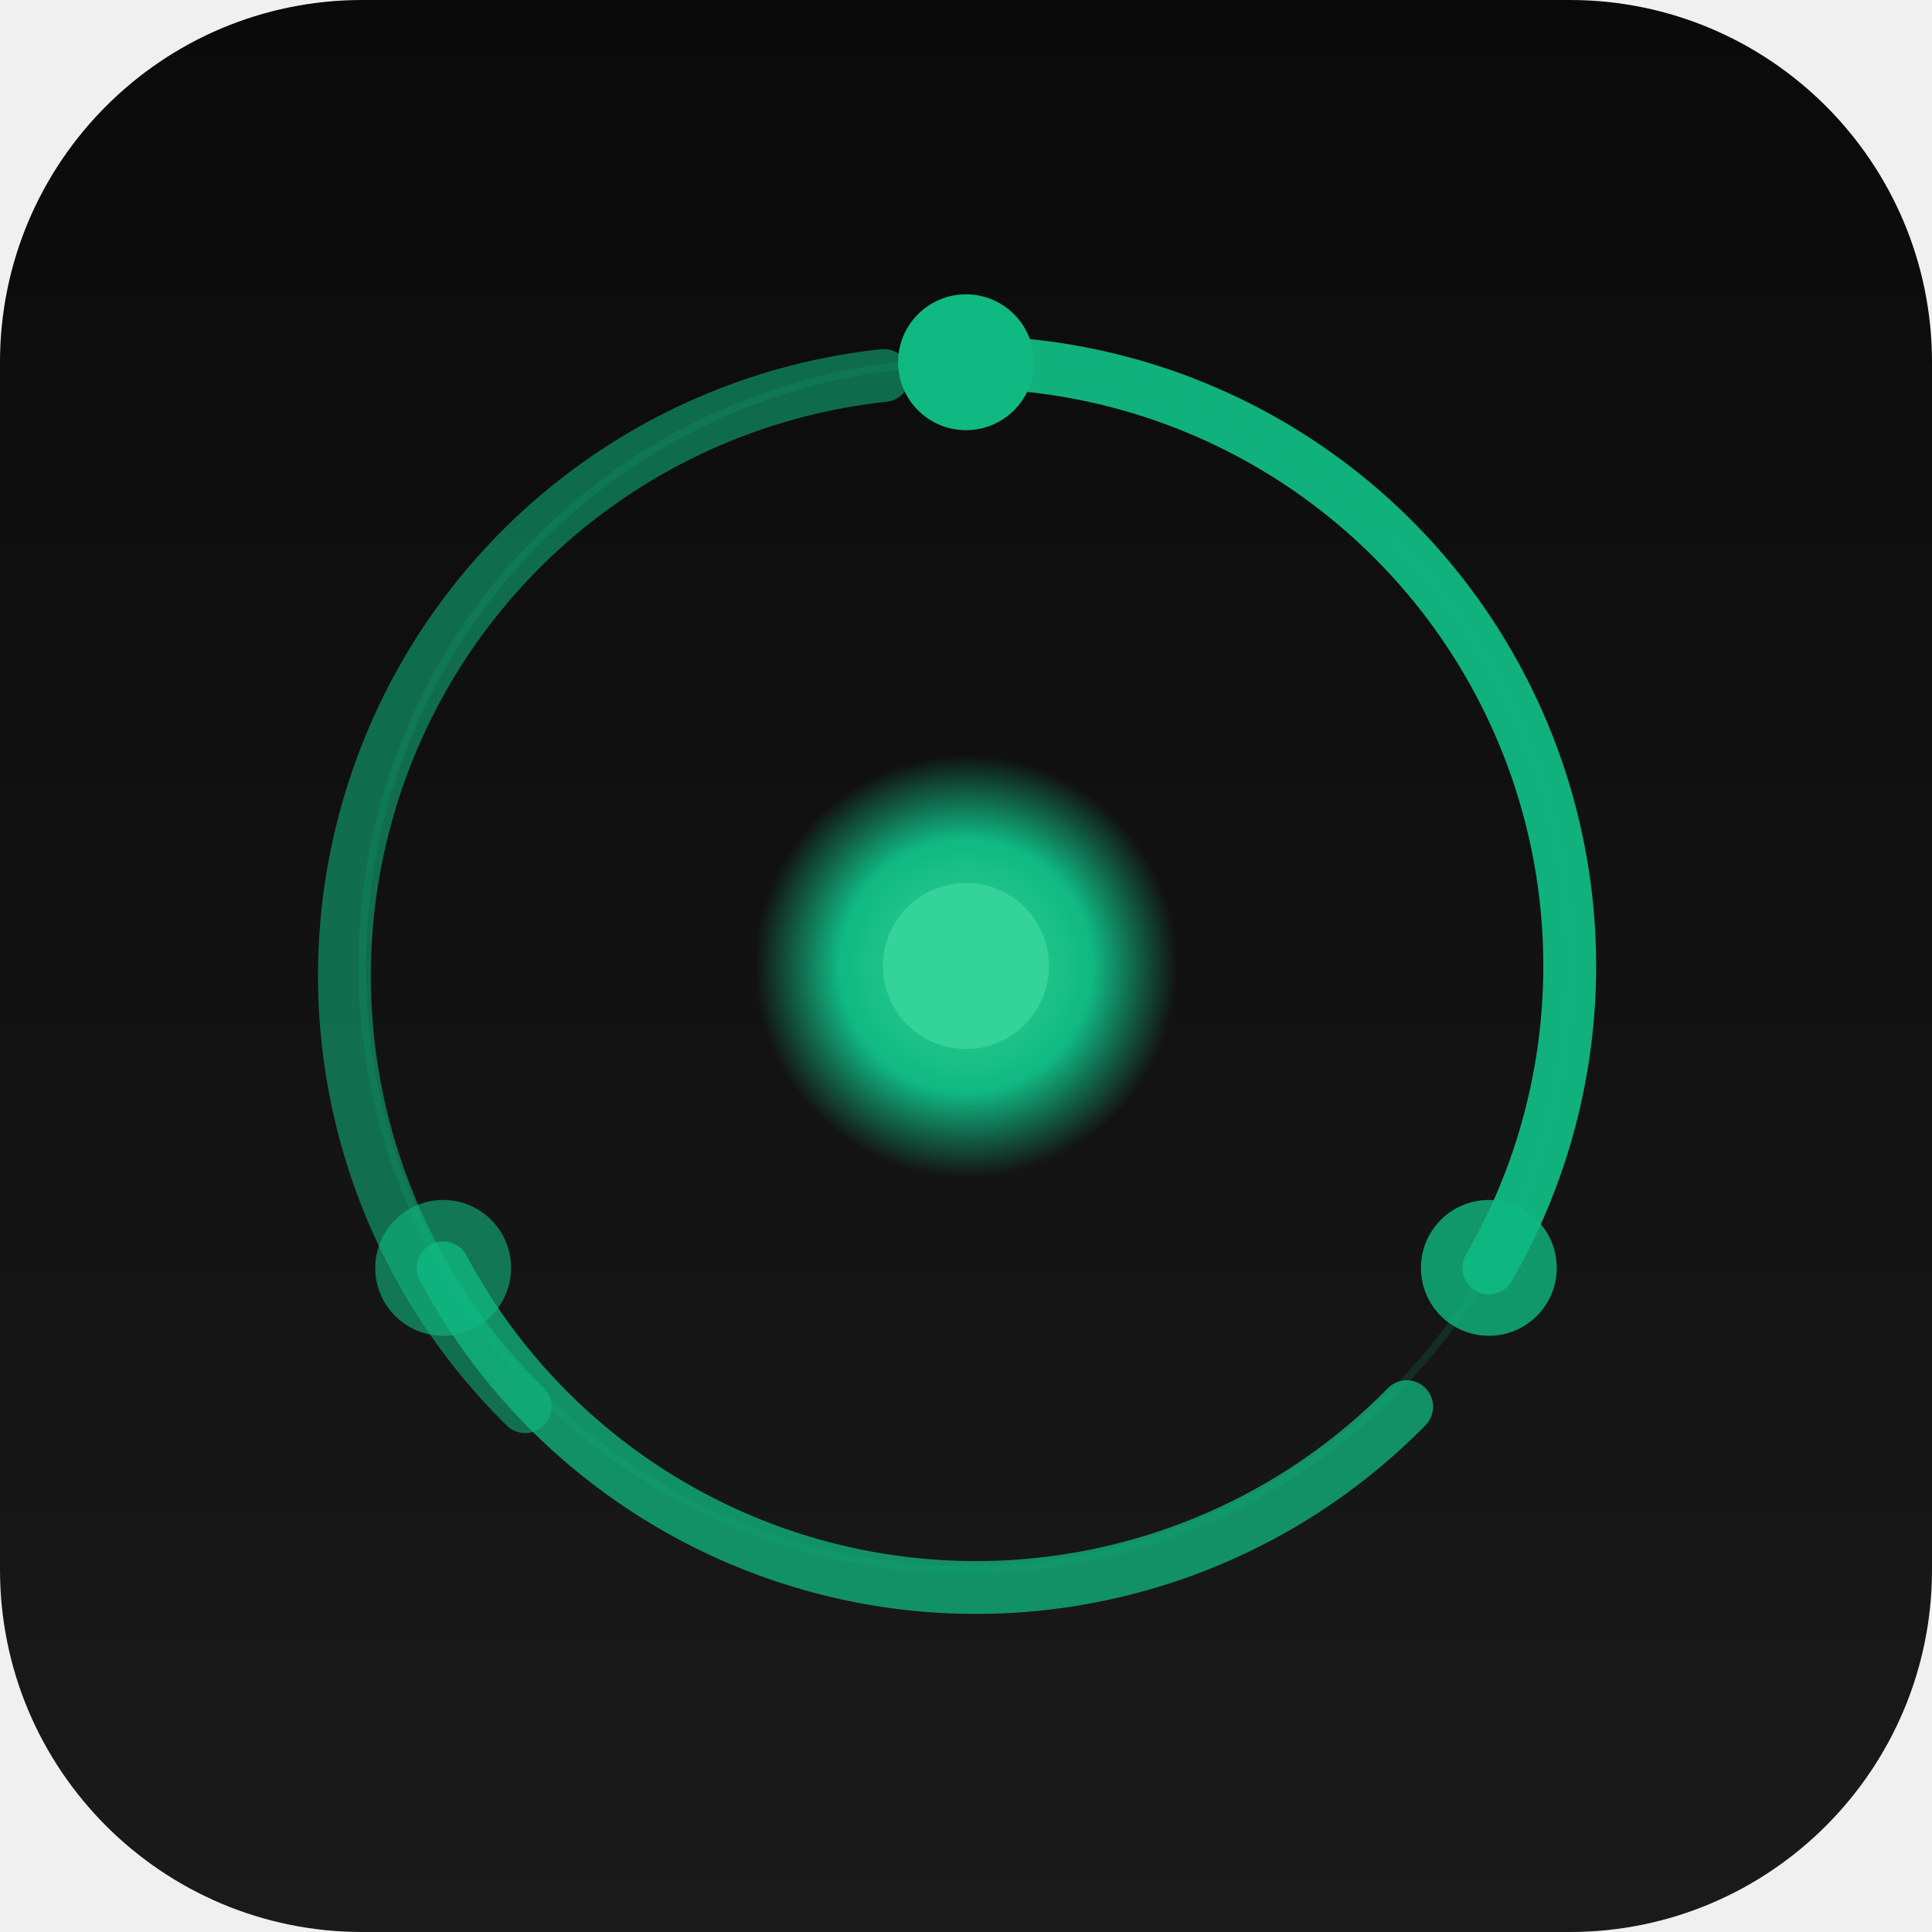
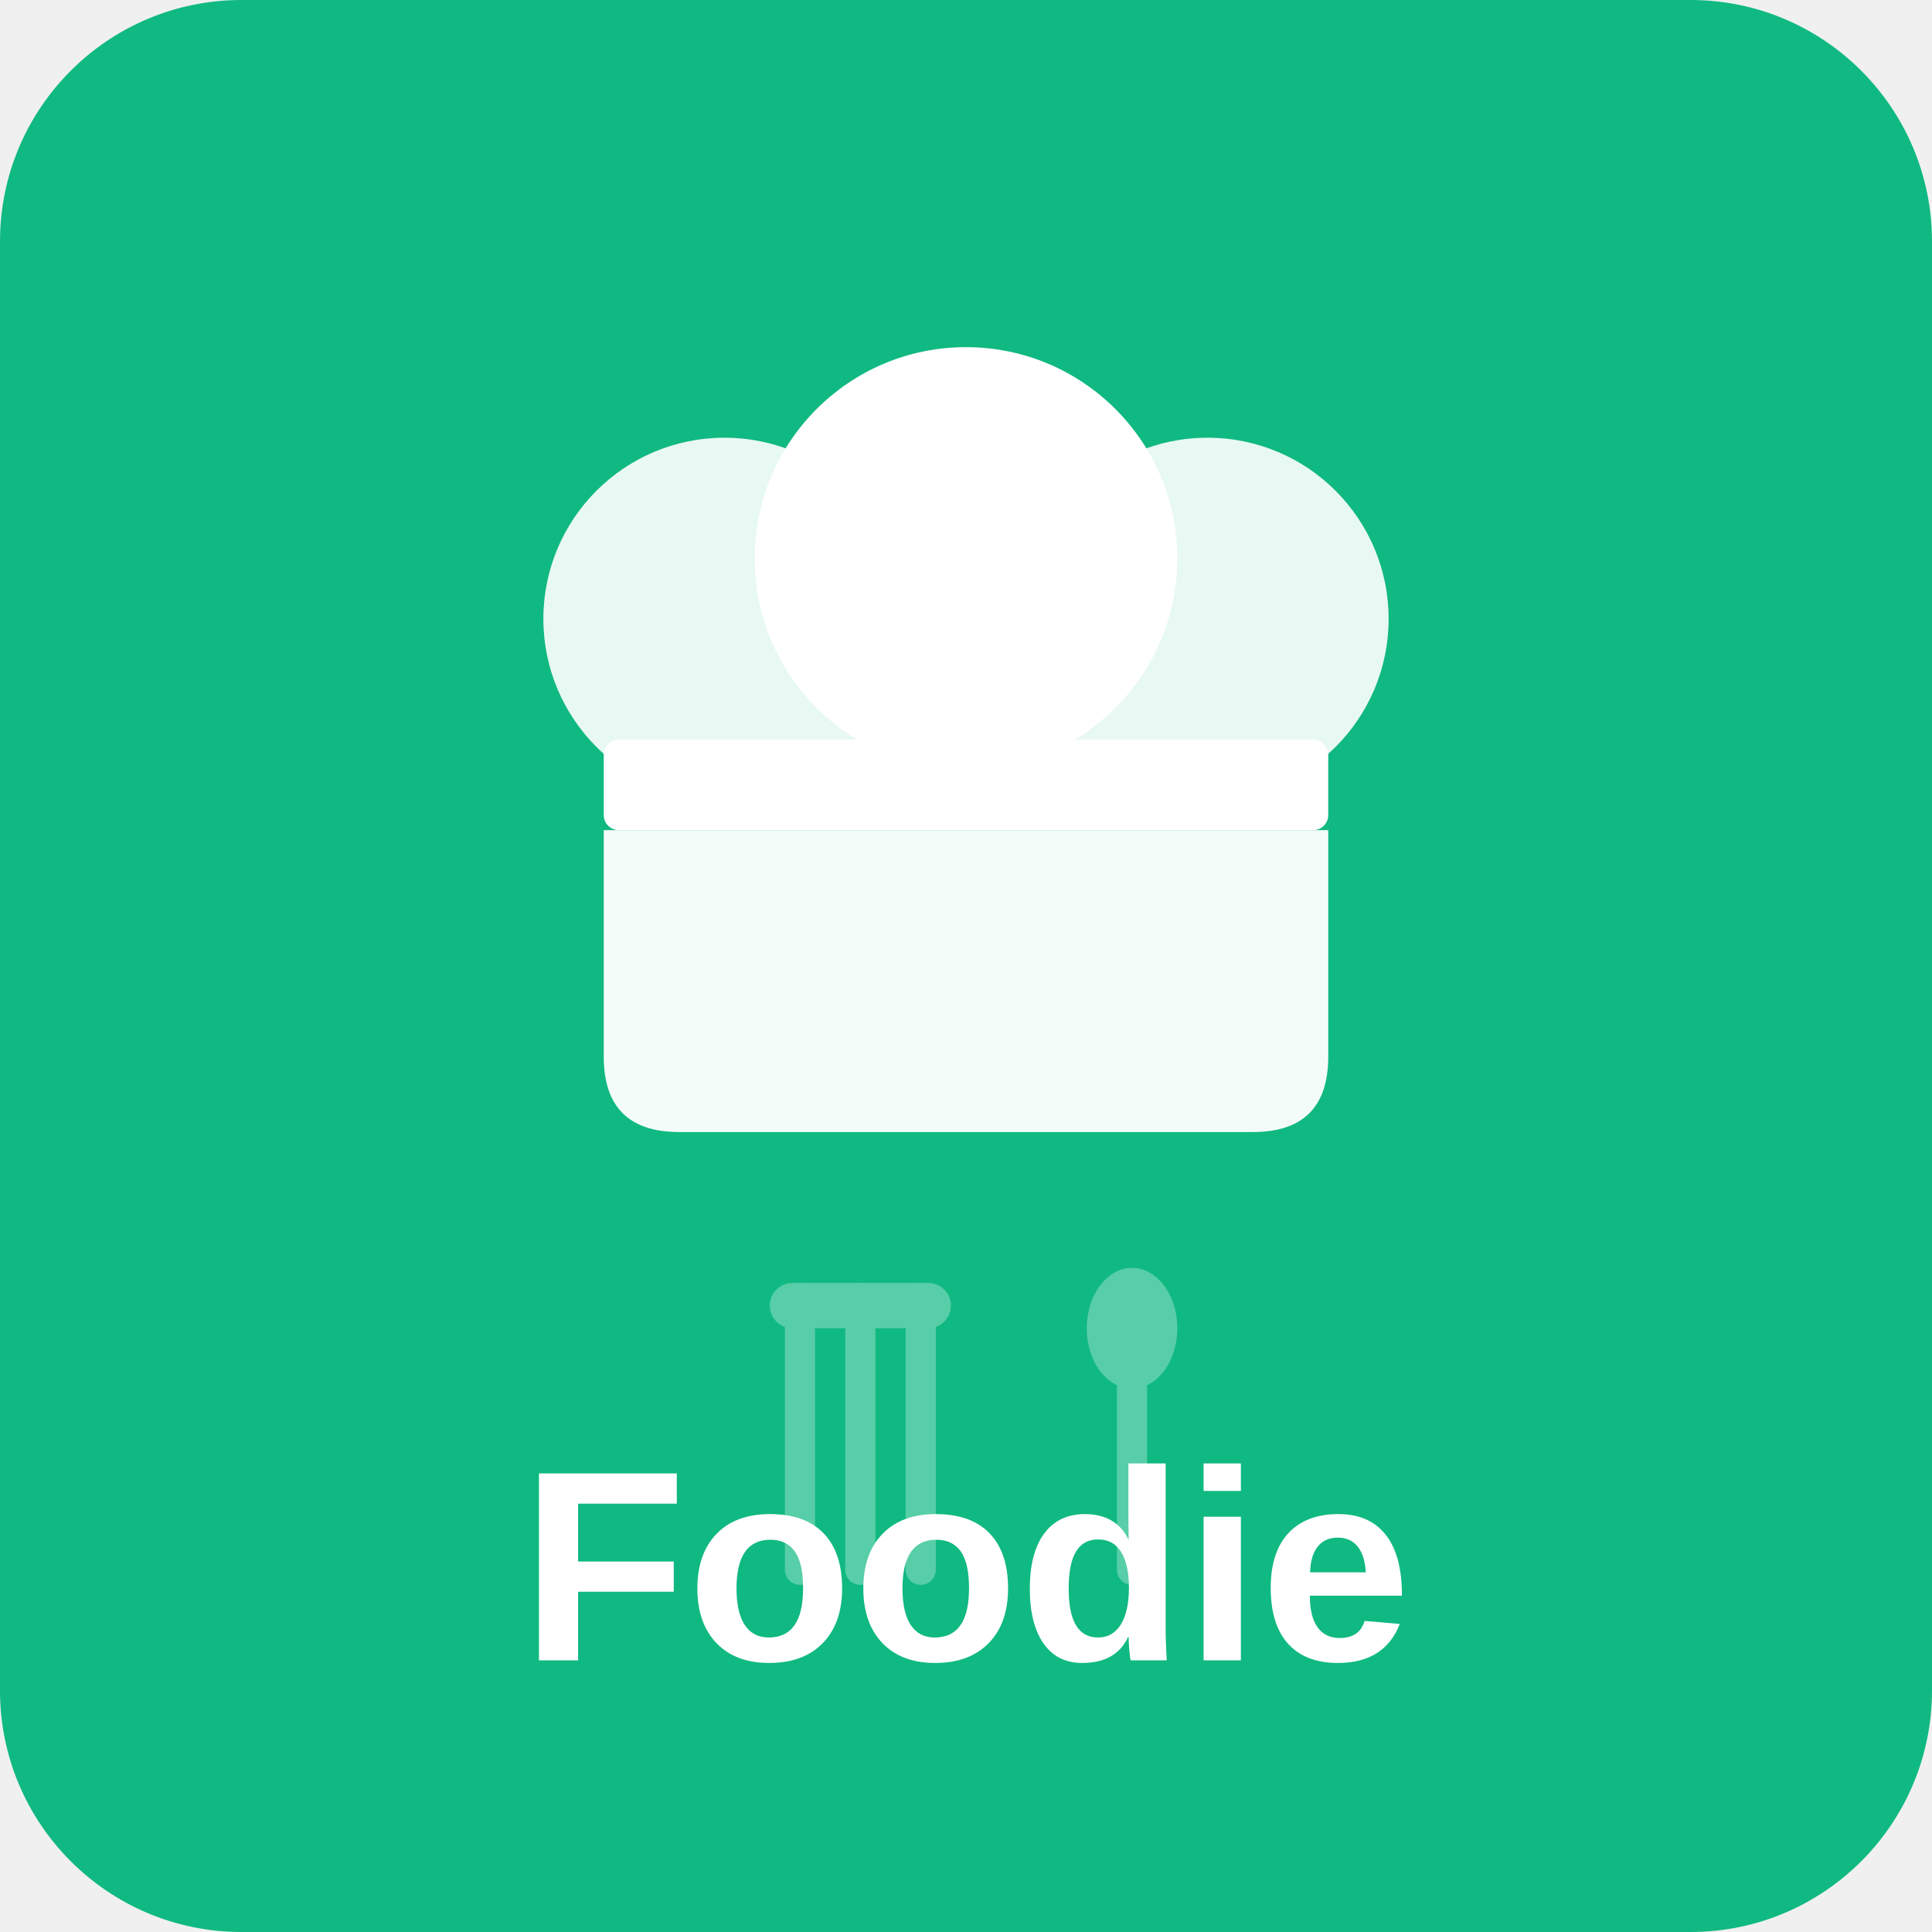
- <svg xmlns="http://www.w3.org/2000/svg" viewBox="0 0 512 512" width="512" height="512">
-   <defs>
-     <linearGradient id="surface" x1="0" y1="0" x2="0" y2="1">
-       <stop offset="0" stop-color="#0a0a0a" />
-       <stop offset="1" stop-color="#1a1a1a" />
-     </linearGradient>
-     <radialGradient id="spark" cx="0.5" cy="0.5" r="0.5">
-       <stop offset="0" stop-color="#34d399" />
-       <stop offset="0.6" stop-color="#10b981" />
-       <stop offset="1" stop-color="#10b981" stop-opacity="0" />
-     </radialGradient>
-   </defs>
-   <rect width="512" height="512" rx="96" fill="url(#surface)" />
-   <circle cx="256" cy="256" r="160" fill="none" stroke="#10b981" stroke-opacity="0.15" stroke-width="2" />
-   <g fill="none" stroke="#10b981" stroke-width="14" stroke-linecap="round">
-     <path d="M 256 96              A 160 160 0 0 1 394.56 336" stroke-opacity="0.95" />
-     <path d="M 372.79 372.79              A 160 160 0 0 1 117.44 336" stroke-opacity="0.75" />
-     <path d="M 139.21 372.79              A 160 160 0 0 1 234.21 99.51" stroke-opacity="0.55" />
+ <svg xmlns="http://www.w3.org/2000/svg" viewBox="0 0 512 512" fill="none">
+   <rect width="512" height="512" rx="64" fill="#10b981" />
+   <g transform="translate(128, 100)">
+     <circle cx="64" cy="64" r="48" fill="white" opacity="0.9" />
+     <circle cx="128" cy="48" r="56" fill="white" />
+     <circle cx="192" cy="64" r="48" fill="white" opacity="0.9" />
+     <rect x="32" y="96" width="192" height="24" rx="4" fill="white" />
+     <path d="M 32 120 L 32 180 Q 32 200 52 200 L 204 200 Q 224 200 224 180 L 224 120 Z" fill="white" opacity="0.95" />
+     <g transform="translate(80, 240)" fill="white" opacity="0.3">
+       <rect x="0" y="0" width="8" height="80" rx="4" />
+       <rect x="16" y="0" width="8" height="80" rx="4" />
+       <rect x="32" y="0" width="8" height="80" rx="4" />
+       <rect x="-4" y="0" width="48" height="12" rx="6" />
+     </g>
+     <g transform="translate(160, 240)" fill="white" opacity="0.3">
+       <ellipse cx="12" cy="12" rx="12" ry="16" />
+       <rect x="8" y="24" width="8" height="56" rx="4" />
+     </g>
  </g>
-   <g fill="#10b981">
-     <circle cx="256" cy="96" r="18" />
-     <circle cx="394.56" cy="336" r="18" fill-opacity="0.8" />
-     <circle cx="117.44" cy="336" r="18" fill-opacity="0.6" />
-   </g>
-   <circle cx="256" cy="256" r="56" fill="url(#spark)" />
-   <circle cx="256" cy="256" r="22" fill="#34d399" />
+   <text x="256" y="440" font-family="Arial, sans-serif" font-size="72" font-weight="bold" fill="white" text-anchor="middle">Foodie</text>
</svg>
